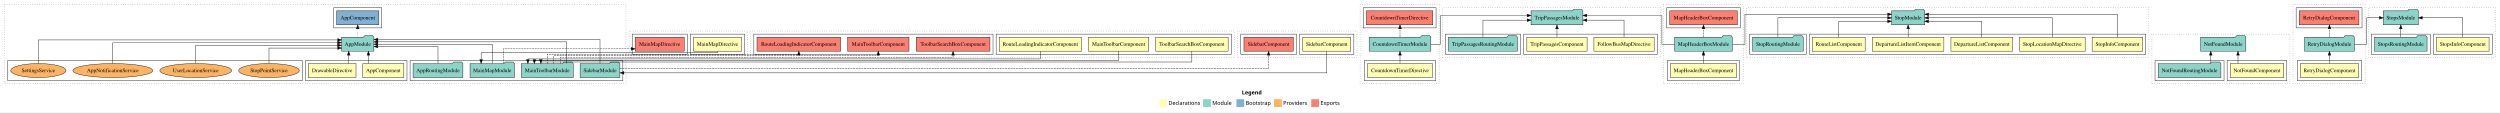
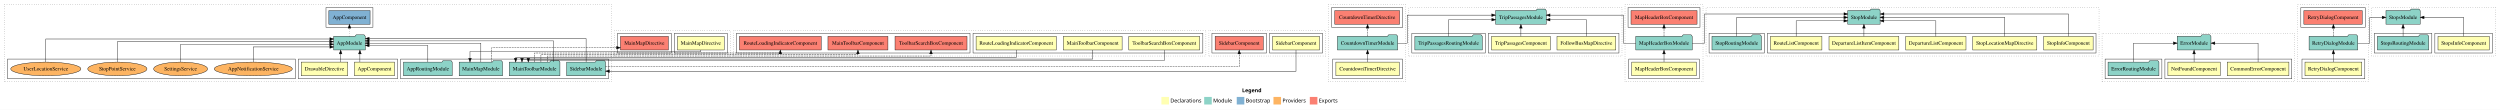
- <svg xmlns="http://www.w3.org/2000/svg" width="6450pt" height="290pt" viewBox="0.00 0.00 6450.00 290.00">
+ <svg xmlns="http://www.w3.org/2000/svg" width="6603pt" height="290pt" viewBox="0.00 0.00 6603.00 290.00">
  <g id="graph0" class="graph" transform="scale(1 1) rotate(0) translate(4 286)">
-     <polygon fill="#ffffff" stroke="transparent" points="-4,4 -4,-286 6446,-286 6446,4 -4,4" />
-     <text text-anchor="start" x="3200.009" y="-42.4" font-family="sans-serif" font-weight="bold" font-size="14.00" fill="#000000">Legend</text>
-     <polygon fill="#ffffb3" stroke="transparent" points="2987,-10 2987,-30 3007,-30 3007,-10 2987,-10" />
-     <text text-anchor="start" x="3010.629" y="-15.4" font-family="sans-serif" font-size="14.00" fill="#000000">  Declarations</text>
-     <polygon fill="#8dd3c7" stroke="transparent" points="3100,-10 3100,-30 3120,-30 3120,-10 3100,-10" />
-     <text text-anchor="start" x="3123.725" y="-15.4" font-family="sans-serif" font-size="14.00" fill="#000000">  Module</text>
-     <polygon fill="#80b1d3" stroke="transparent" points="3186,-10 3186,-30 3206,-30 3206,-10 3186,-10" />
-     <text text-anchor="start" x="3209.781" y="-15.4" font-family="sans-serif" font-size="14.00" fill="#000000">  Bootstrap</text>
-     <polygon fill="#fdb462" stroke="transparent" points="3283,-10 3283,-30 3303,-30 3303,-10 3283,-10" />
-     <text text-anchor="start" x="3306.673" y="-15.4" font-family="sans-serif" font-size="14.00" fill="#000000">  Providers</text>
-     <polygon fill="#fb8072" stroke="transparent" points="3379,-10 3379,-30 3399,-30 3399,-10 3379,-10" />
-     <text text-anchor="start" x="3402.726" y="-15.4" font-family="sans-serif" font-size="14.00" fill="#000000">  Exports</text>
+     <polygon fill="#ffffff" stroke="transparent" points="-4,4 -4,-286 6599,-286 6599,4 -4,4" />
+     <text text-anchor="start" x="3276.509" y="-42.4" font-family="sans-serif" font-weight="bold" font-size="14.00" fill="#000000">Legend</text>
+     <polygon fill="#ffffb3" stroke="transparent" points="3063.5,-10 3063.5,-30 3083.5,-30 3083.5,-10 3063.5,-10" />
+     <text text-anchor="start" x="3087.129" y="-15.4" font-family="sans-serif" font-size="14.00" fill="#000000">  Declarations</text>
+     <polygon fill="#8dd3c7" stroke="transparent" points="3176.5,-10 3176.5,-30 3196.5,-30 3196.5,-10 3176.5,-10" />
+     <text text-anchor="start" x="3200.225" y="-15.4" font-family="sans-serif" font-size="14.00" fill="#000000">  Module</text>
+     <polygon fill="#80b1d3" stroke="transparent" points="3262.5,-10 3262.5,-30 3282.5,-30 3282.5,-10 3262.5,-10" />
+     <text text-anchor="start" x="3286.281" y="-15.4" font-family="sans-serif" font-size="14.00" fill="#000000">  Bootstrap</text>
+     <polygon fill="#fdb462" stroke="transparent" points="3359.5,-10 3359.5,-30 3379.5,-30 3379.5,-10 3359.5,-10" />
+     <text text-anchor="start" x="3383.173" y="-15.4" font-family="sans-serif" font-size="14.00" fill="#000000">  Providers</text>
+     <polygon fill="#fb8072" stroke="transparent" points="3455.5,-10 3455.5,-30 3475.5,-30 3475.5,-10 3455.5,-10" />
+     <text text-anchor="start" x="3479.226" y="-15.4" font-family="sans-serif" font-size="14.00" fill="#000000">  Exports</text>
    <g id="clust1" class="cluster">
      <polygon fill="none" stroke="#000000" stroke-dasharray="1,5" points="8,-70 8,-274 1611,-274 1611,-70 8,-70" />
    </g>
    <g id="clust2" class="cluster">
      <polygon fill="none" stroke="#000000" points="784,-78 784,-130 1046,-130 1046,-78 784,-78" />
    </g>
    <g id="clust5" class="cluster">
      <polygon fill="none" stroke="#000000" points="1054,-78 1054,-130 1603,-130 1603,-78 1054,-78" />
    </g>
    <g id="clust7" class="cluster">
      <polygon fill="none" stroke="#000000" points="857,-214 857,-266 981,-266 981,-214 857,-214" />
    </g>
    <g id="clust8" class="cluster">
      <polygon fill="none" stroke="#000000" points="16,-78 16,-130 776,-130 776,-78 16,-78" />
    </g>
    <g id="clust15" class="cluster">
      <polygon fill="none" stroke="#000000" stroke-dasharray="1,5" points="3505,-70 3505,-274 3709,-274 3709,-70 3505,-70" />
    </g>
    <g id="clust16" class="cluster">
      <polygon fill="none" stroke="#000000" points="3516,-78 3516,-130 3700,-130 3700,-78 3516,-78" />
    </g>
    <g id="clust19" class="cluster">
      <polygon fill="none" stroke="#000000" points="3513,-214 3513,-266 3701,-266 3701,-214 3513,-214" />
    </g>
    <g id="clust22" class="cluster">
+       <polygon fill="none" stroke="#000000" stroke-dasharray="1,5" points="5548,-70 5548,-198 6057,-198 6057,-70 5548,-70" />
+     </g>
+     <g id="clust23" class="cluster">
+       <polygon fill="none" stroke="#000000" points="5714,-78 5714,-130 6049,-130 6049,-78 5714,-78" />
+     </g>
+     <g id="clust26" class="cluster">
+       <polygon fill="none" stroke="#000000" points="5556,-78 5556,-130 5706,-130 5706,-78 5556,-78" />
+     </g>
+     <g id="clust36" class="cluster">
      <polygon fill="none" stroke="#000000" stroke-dasharray="1,5" points="1619,-138 1619,-206 1925,-206 1925,-138 1619,-138" />
    </g>
-     <g id="clust23" class="cluster">
+     <g id="clust37" class="cluster">
      <polygon fill="none" stroke="#000000" points="1777,-146 1777,-198 1917,-198 1917,-146 1777,-146" />
    </g>
-     <g id="clust26" class="cluster">
+     <g id="clust40" class="cluster">
      <polygon fill="none" stroke="#000000" points="1627,-146 1627,-198 1769,-198 1769,-146 1627,-146" />
    </g>
-     <g id="clust29" class="cluster">
+     <g id="clust43" class="cluster">
      <polygon fill="none" stroke="#000000" stroke-dasharray="1,5" points="1933,-138 1933,-206 3181,-206 3181,-138 1933,-138" />
    </g>
-     <g id="clust30" class="cluster">
+     <g id="clust44" class="cluster">
      <polygon fill="none" stroke="#000000" points="2566,-146 2566,-198 3173,-198 3173,-146 2566,-146" />
    </g>
-     <g id="clust35" class="cluster">
+     <g id="clust49" class="cluster">
      <polygon fill="none" stroke="#000000" points="1941,-146 1941,-198 2558,-198 2558,-146 1941,-146" />
    </g>
-     <g id="clust38" class="cluster">
+     <g id="clust52" class="cluster">
      <polygon fill="none" stroke="#000000" stroke-dasharray="1,5" points="4288,-70 4288,-274 4494,-274 4494,-70 4288,-70" />
    </g>
-     <g id="clust39" class="cluster">
+     <g id="clust53" class="cluster">
      <polygon fill="none" stroke="#000000" points="4298,-78 4298,-130 4484,-130 4484,-78 4298,-78" />
    </g>
-     <g id="clust42" class="cluster">
+     <g id="clust56" class="cluster">
      <polygon fill="none" stroke="#000000" points="4296,-214 4296,-266 4486,-266 4486,-214 4296,-214" />
    </g>
-     <g id="clust45" class="cluster">
-       <polygon fill="none" stroke="#000000" stroke-dasharray="1,5" points="5548,-70 5548,-198 5904,-198 5904,-70 5548,-70" />
-     </g>
-     <g id="clust46" class="cluster">
-       <polygon fill="none" stroke="#000000" points="5742,-78 5742,-130 5896,-130 5896,-78 5742,-78" />
-     </g>
-     <g id="clust48" class="cluster">
-       <polygon fill="none" stroke="#000000" points="5556,-78 5556,-130 5734,-130 5734,-78 5556,-78" />
-     </g>
-     <g id="clust58" class="cluster">
-       <polygon fill="none" stroke="#000000" stroke-dasharray="1,5" points="5912,-70 5912,-274 6098,-274 6098,-70 5912,-70" />
-     </g>
    <g id="clust59" class="cluster">
-       <polygon fill="none" stroke="#000000" points="5923,-78 5923,-130 6089,-130 6089,-78 5923,-78" />
-     </g>
-     <g id="clust62" class="cluster">
-       <polygon fill="none" stroke="#000000" points="5920,-214 5920,-266 6090,-266 6090,-214 5920,-214" />
-     </g>
-     <g id="clust65" class="cluster">
+       <polygon fill="none" stroke="#000000" stroke-dasharray="1,5" points="6065,-70 6065,-274 6251,-274 6251,-70 6065,-70" />
+     </g>
+     <g id="clust60" class="cluster">
+       <polygon fill="none" stroke="#000000" points="6076,-78 6076,-130 6242,-130 6242,-78 6076,-78" />
+     </g>
+     <g id="clust63" class="cluster">
+       <polygon fill="none" stroke="#000000" points="6073,-214 6073,-266 6243,-266 6243,-214 6073,-214" />
+     </g>
+     <g id="clust66" class="cluster">
      <polygon fill="none" stroke="#000000" stroke-dasharray="1,5" points="3189,-138 3189,-206 3497,-206 3497,-138 3189,-138" />
    </g>
-     <g id="clust66" class="cluster">
+     <g id="clust67" class="cluster">
      <polygon fill="none" stroke="#000000" points="3349,-146 3349,-198 3489,-198 3489,-146 3349,-146" />
    </g>
-     <g id="clust69" class="cluster">
+     <g id="clust70" class="cluster">
      <polygon fill="none" stroke="#000000" points="3197,-146 3197,-198 3341,-198 3341,-146 3197,-146" />
    </g>
-     <g id="clust72" class="cluster">
+     <g id="clust73" class="cluster">
      <polygon fill="none" stroke="#000000" stroke-dasharray="1,5" points="4502,-138 4502,-266 5540,-266 5540,-138 4502,-138" />
    </g>
-     <g id="clust73" class="cluster">
+     <g id="clust74" class="cluster">
      <polygon fill="none" stroke="#000000" points="4664,-146 4664,-198 5532,-198 5532,-146 4664,-146" />
    </g>
-     <g id="clust79" class="cluster">
+     <g id="clust80" class="cluster">
      <polygon fill="none" stroke="#000000" points="4510,-146 4510,-198 4656,-198 4656,-146 4510,-146" />
    </g>
-     <g id="clust89" class="cluster">
-       <polygon fill="none" stroke="#000000" stroke-dasharray="1,5" points="6106,-138 6106,-266 6434,-266 6434,-138 6106,-138" />
-     </g>
    <g id="clust90" class="cluster">
-       <polygon fill="none" stroke="#000000" points="6274,-146 6274,-198 6426,-198 6426,-146 6274,-146" />
-     </g>
-     <g id="clust92" class="cluster">
-       <polygon fill="none" stroke="#000000" points="6114,-146 6114,-198 6266,-198 6266,-146 6114,-146" />
-     </g>
-     <g id="clust102" class="cluster">
+       <polygon fill="none" stroke="#000000" stroke-dasharray="1,5" points="6259,-138 6259,-266 6587,-266 6587,-138 6259,-138" />
+     </g>
+     <g id="clust91" class="cluster">
+       <polygon fill="none" stroke="#000000" points="6427,-146 6427,-198 6579,-198 6579,-146 6427,-146" />
+     </g>
+     <g id="clust93" class="cluster">
+       <polygon fill="none" stroke="#000000" points="6267,-146 6267,-198 6419,-198 6419,-146 6267,-146" />
+     </g>
+     <g id="clust103" class="cluster">
      <polygon fill="none" stroke="#000000" stroke-dasharray="1,5" points="3717,-138 3717,-266 4280,-266 4280,-138 3717,-138" />
    </g>
-     <g id="clust103" class="cluster">
+     <g id="clust104" class="cluster">
      <polygon fill="none" stroke="#000000" points="3927,-146 3927,-198 4272,-198 4272,-146 3927,-146" />
    </g>
-     <g id="clust106" class="cluster">
+     <g id="clust107" class="cluster">
      <polygon fill="none" stroke="#000000" points="3725,-146 3725,-198 3919,-198 3919,-146 3725,-146" />
    </g>
    <g id="node1" class="node">
      <polygon fill="#ffffb3" stroke="#000000" points="1037.94,-122 932.06,-122 932.06,-86 1037.94,-86 1037.94,-122" />
      <text text-anchor="middle" x="985" y="-99.8" font-family="Times,serif" font-size="14.00" fill="#000000">AppComponent</text>
    </g>
    <g id="node3" class="node">
      <polygon fill="#8dd3c7" stroke="#000000" points="960.657,-190 957.657,-194 936.657,-194 933.657,-190 877.343,-190 877.343,-154 960.657,-154 960.657,-190" />
      <text text-anchor="middle" x="919" y="-167.8" font-family="Times,serif" font-size="14.00" fill="#000000">AppModule</text>
    </g>
    <g id="edge1" class="edge">
      <path fill="none" stroke="#000000" d="M946.554,-122.223C946.554,-122.223 946.554,-143.727 946.554,-143.727" />
      <polygon fill="#000000" stroke="#000000" points="943.054,-143.727 946.554,-153.727 950.054,-143.727 943.054,-143.727" />
    </g>
    <g id="node2" class="node">
      <polygon fill="#ffffb3" stroke="#000000" points="914.492,-122 791.508,-122 791.508,-86 914.492,-86 914.492,-122" />
      <text text-anchor="middle" x="853" y="-99.8" font-family="Times,serif" font-size="14.00" fill="#000000">DrawableDirective</text>
    </g>
    <g id="edge2" class="edge">
      <path fill="none" stroke="#000000" d="M895.709,-122.223C895.709,-122.223 895.709,-143.727 895.709,-143.727" />
      <polygon fill="#000000" stroke="#000000" points="892.209,-143.727 895.709,-153.727 899.209,-143.727 892.209,-143.727" />
    </g>
    <g id="node8" class="node">
      <polygon fill="#80b1d3" stroke="#000000" points="973.439,-258 864.561,-258 864.561,-222 973.439,-222 973.439,-258" />
      <text text-anchor="middle" x="919" y="-235.8" font-family="Times,serif" font-size="14.00" fill="#000000">AppComponent </text>
    </g>
    <g id="edge7" class="edge">
      <path fill="none" stroke="#000000" stroke-dasharray="1,5" d="M919,-190.223C919,-190.223 919,-211.727 919,-211.727" />
      <polygon fill="#000000" stroke="#000000" points="915.5,-211.727 919,-221.727 922.5,-211.727 915.5,-211.727" />
    </g>
    <g id="node4" class="node">
      <polygon fill="#8dd3c7" stroke="#000000" points="1190.274,-122 1187.274,-126 1166.274,-126 1163.274,-122 1061.726,-122 1061.726,-86 1190.274,-86 1190.274,-122" />
      <text text-anchor="middle" x="1126" y="-99.8" font-family="Times,serif" font-size="14.00" fill="#000000">AppRoutingModule</text>
    </g>
    <g id="edge3" class="edge">
      <path fill="none" stroke="#000000" d="M1126,-122.267C1126,-140.555 1126,-166 1126,-166 1126,-166 970.889,-166 970.889,-166" />
      <polygon fill="#000000" stroke="#000000" points="970.89,-162.5 960.889,-166 970.889,-169.5 970.89,-162.5" />
    </g>
    <g id="node5" class="node">
      <polygon fill="#8dd3c7" stroke="#000000" points="1323.259,-122 1320.259,-126 1299.259,-126 1296.259,-122 1208.741,-122 1208.741,-86 1323.259,-86 1323.259,-122" />
      <text text-anchor="middle" x="1266" y="-99.8" font-family="Times,serif" font-size="14.00" fill="#000000">MainMapModule</text>
    </g>
    <g id="edge4" class="edge">
      <path fill="none" stroke="#000000" d="M1266,-122.223C1266,-142.365 1266,-172 1266,-172 1266,-172 970.856,-172 970.856,-172" />
      <polygon fill="#000000" stroke="#000000" points="970.856,-168.5 960.856,-172 970.856,-175.5 970.856,-168.5" />
    </g>
-     <g id="node17" class="node">
+     <g id="node21" class="node">
      <polygon fill="#fb8072" stroke="#000000" points="1761.292,-190 1634.708,-190 1634.708,-154 1761.292,-154 1761.292,-190" />
      <text text-anchor="middle" x="1698" y="-167.8" font-family="Times,serif" font-size="14.00" fill="#000000">MainMapDirective </text>
    </g>
-     <g id="edge15" class="edge">
+     <g id="edge18" class="edge">
      <path fill="none" stroke="#000000" stroke-dasharray="5,2" d="M1294.69,-122.027C1294.69,-138.398 1294.69,-160 1294.69,-160 1294.69,-160 1624.539,-160 1624.539,-160" />
      <polygon fill="#000000" stroke="#000000" points="1624.539,-163.5 1634.539,-160 1624.539,-156.5 1624.539,-163.5" />
    </g>
    <g id="node6" class="node">
      <polygon fill="#8dd3c7" stroke="#000000" points="1474.919,-122 1471.919,-126 1450.919,-126 1447.919,-122 1341.081,-122 1341.081,-86 1474.919,-86 1474.919,-122" />
      <text text-anchor="middle" x="1408" y="-99.8" font-family="Times,serif" font-size="14.00" fill="#000000">MainToolbarModule</text>
    </g>
    <g id="edge5" class="edge">
      <path fill="none" stroke="#000000" d="M1458.032,-122.292C1458.032,-144.206 1458.032,-178 1458.032,-178 1458.032,-178 970.848,-178 970.848,-178" />
      <polygon fill="#000000" stroke="#000000" points="970.848,-174.5 960.848,-178 970.848,-181.5 970.848,-174.5" />
    </g>
-     <g id="node21" class="node">
+     <g id="node25" class="node">
      <polygon fill="#fb8072" stroke="#000000" points="2341.201,-190 2182.799,-190 2182.799,-154 2341.201,-154 2341.201,-190" />
      <text text-anchor="middle" x="2262" y="-167.8" font-family="Times,serif" font-size="14.00" fill="#000000">MainToolbarComponent </text>
    </g>
-     <g id="edge19" class="edge">
+     <g id="edge22" class="edge">
      <path fill="none" stroke="#000000" stroke-dasharray="5,2" d="M1424.677,-122.11C1424.677,-131.897 1424.677,-142 1424.677,-142 1424.677,-142 2262,-142 2262,-142 2262,-142 2262,-143.857 2262,-143.857" />
      <polygon fill="#000000" stroke="#000000" points="2258.5,-143.857 2262,-153.857 2265.5,-143.857 2258.5,-143.857" />
    </g>
-     <g id="node22" class="node">
+     <g id="node26" class="node">
      <polygon fill="#fb8072" stroke="#000000" points="2164.964,-190 1949.036,-190 1949.036,-154 2164.964,-154 2164.964,-190" />
      <text text-anchor="middle" x="2057" y="-167.8" font-family="Times,serif" font-size="14.00" fill="#000000">RouteLoadingIndicatorComponent </text>
    </g>
-     <g id="edge20" class="edge">
+     <g id="edge23" class="edge">
      <path fill="none" stroke="#000000" stroke-dasharray="5,2" d="M1408,-122.055C1408,-133.439 1408,-146 1408,-146 1408,-146 2057,-146 2057,-146 2057,-146 2057,-146.794 2057,-146.794" />
      <polygon fill="#000000" stroke="#000000" points="2053.5,-143.942 2057,-153.942 2060.5,-143.942 2053.5,-143.942" />
    </g>
-     <g id="node23" class="node">
+     <g id="node27" class="node">
      <polygon fill="#fb8072" stroke="#000000" points="2550.075,-190 2359.925,-190 2359.925,-154 2550.075,-154 2550.075,-190" />
      <text text-anchor="middle" x="2455" y="-167.8" font-family="Times,serif" font-size="14.00" fill="#000000">ToolbarSearchBoxComponent </text>
    </g>
-     <g id="edge21" class="edge">
+     <g id="edge24" class="edge">
      <path fill="none" stroke="#000000" stroke-dasharray="5,2" d="M1441.354,-122.194C1441.354,-130.278 1441.354,-138 1441.354,-138 1441.354,-138 2455,-138 2455,-138 2455,-138 2455,-143.806 2455,-143.806" />
      <polygon fill="#000000" stroke="#000000" points="2451.5,-143.805 2455,-153.806 2458.5,-143.806 2451.5,-143.805" />
    </g>
    <g id="node7" class="node">
      <polygon fill="#8dd3c7" stroke="#000000" points="1595.313,-122 1592.313,-126 1571.313,-126 1568.313,-122 1492.687,-122 1492.687,-86 1595.313,-86 1595.313,-122" />
      <text text-anchor="middle" x="1544" y="-99.8" font-family="Times,serif" font-size="14.00" fill="#000000">SidebarModule</text>
    </g>
    <g id="edge6" class="edge">
      <path fill="none" stroke="#000000" d="M1544,-122.153C1544,-145.757 1544,-184 1544,-184 1544,-184 970.979,-184 970.979,-184" />
      <polygon fill="#000000" stroke="#000000" points="970.979,-180.5 960.979,-184 970.979,-187.5 970.979,-180.5" />
    </g>
-     <g id="node34" class="node">
+     <g id="node35" class="node">
      <polygon fill="#fb8072" stroke="#000000" points="3332.596,-190 3205.404,-190 3205.404,-154 3332.596,-154 3332.596,-190" />
      <text text-anchor="middle" x="3269" y="-167.8" font-family="Times,serif" font-size="14.00" fill="#000000">SidebarComponent </text>
    </g>
-     <g id="edge29" class="edge">
+     <g id="edge30" class="edge">
      <path fill="none" stroke="#000000" stroke-dasharray="5,2" d="M1595.158,-110C1881.134,-110 3269,-110 3269,-110 3269,-110 3269,-143.733 3269,-143.733" />
      <polygon fill="#000000" stroke="#000000" points="3265.5,-143.733 3269,-153.733 3272.5,-143.733 3265.5,-143.733" />
    </g>
    <g id="node9" class="node">
-       <ellipse fill="#fdb462" stroke="#000000" cx="287" cy="-104" rx="103.067" ry="18" />
-       <text text-anchor="middle" x="287" y="-99.8" font-family="Times,serif" font-size="14.00" fill="#000000">AppNotificationService</text>
+       <ellipse fill="#fdb462" stroke="#000000" cx="665" cy="-104" rx="103.067" ry="18" />
+       <text text-anchor="middle" x="665" y="-99.8" font-family="Times,serif" font-size="14.00" fill="#000000">AppNotificationService</text>
    </g>
    <g id="edge8" class="edge">
-       <path fill="none" stroke="#000000" d="M287,-122.169C287,-143.498 287,-176 287,-176 287,-176 867.043,-176 867.043,-176" />
-       <polygon fill="#000000" stroke="#000000" points="867.043,-179.5 877.043,-176 867.043,-172.5 867.043,-179.5" />
+       <path fill="none" stroke="#000000" d="M665,-122.034C665,-139.06 665,-162 665,-162 665,-162 867.341,-162 867.341,-162" />
+       <polygon fill="#000000" stroke="#000000" points="867.341,-165.5 877.341,-162 867.341,-158.5 867.341,-165.5" />
    </g>
    <g id="node10" class="node">
-       <ellipse fill="#fdb462" stroke="#000000" cx="95" cy="-104" rx="71.221" ry="18" />
-       <text text-anchor="middle" x="95" y="-99.8" font-family="Times,serif" font-size="14.00" fill="#000000">SettingsService</text>
+       <ellipse fill="#fdb462" stroke="#000000" cx="473" cy="-104" rx="71.221" ry="18" />
+       <text text-anchor="middle" x="473" y="-99.8" font-family="Times,serif" font-size="14.00" fill="#000000">SettingsService</text>
    </g>
    <g id="edge9" class="edge">
-       <path fill="none" stroke="#000000" d="M95,-122.323C95,-145.66 95,-183 95,-183 95,-183 867.289,-183 867.289,-183" />
-       <polygon fill="#000000" stroke="#000000" points="867.289,-186.5 877.289,-183 867.289,-179.5 867.289,-186.5" />
+       <path fill="none" stroke="#000000" d="M473,-122.106C473,-141.339 473,-169 473,-169 473,-169 867.041,-169 867.041,-169" />
+       <polygon fill="#000000" stroke="#000000" points="867.041,-172.5 877.041,-169 867.041,-165.5 867.041,-172.5" />
    </g>
    <g id="node11" class="node">
-       <ellipse fill="#fdb462" stroke="#000000" cx="690" cy="-104" rx="78.187" ry="18" />
-       <text text-anchor="middle" x="690" y="-99.8" font-family="Times,serif" font-size="14.00" fill="#000000">StopPointService</text>
+       <ellipse fill="#fdb462" stroke="#000000" cx="306" cy="-104" rx="78.187" ry="18" />
+       <text text-anchor="middle" x="306" y="-99.8" font-family="Times,serif" font-size="14.00" fill="#000000">StopPointService</text>
    </g>
    <g id="edge10" class="edge">
-       <path fill="none" stroke="#000000" d="M690,-122.034C690,-139.06 690,-162 690,-162 690,-162 867.264,-162 867.264,-162" />
-       <polygon fill="#000000" stroke="#000000" points="867.264,-165.5 877.264,-162 867.264,-158.5 867.264,-165.5" />
+       <path fill="none" stroke="#000000" d="M306,-122.169C306,-143.498 306,-176 306,-176 306,-176 866.866,-176 866.866,-176" />
+       <polygon fill="#000000" stroke="#000000" points="866.866,-179.5 876.866,-176 866.866,-172.5 866.866,-179.5" />
    </g>
    <g id="node12" class="node">
-       <ellipse fill="#fdb462" stroke="#000000" cx="501" cy="-104" rx="92.592" ry="18" />
-       <text text-anchor="middle" x="501" y="-99.8" font-family="Times,serif" font-size="14.00" fill="#000000">UserLocationService</text>
+       <ellipse fill="#fdb462" stroke="#000000" cx="117" cy="-104" rx="92.592" ry="18" />
+       <text text-anchor="middle" x="117" y="-99.8" font-family="Times,serif" font-size="14.00" fill="#000000">UserLocationService</text>
    </g>
    <g id="edge11" class="edge">
-       <path fill="none" stroke="#000000" d="M501,-122.106C501,-141.339 501,-169 501,-169 501,-169 867.007,-169 867.007,-169" />
-       <polygon fill="#000000" stroke="#000000" points="867.007,-172.5 877.007,-169 867.007,-165.5 867.007,-172.5" />
+       <path fill="none" stroke="#000000" d="M117,-122.323C117,-145.66 117,-183 117,-183 117,-183 867.29,-183 867.29,-183" />
+       <polygon fill="#000000" stroke="#000000" points="867.29,-186.5 877.29,-183 867.29,-179.5 867.29,-186.5" />
    </g>
    <g id="node13" class="node">
      <polygon fill="#ffffb3" stroke="#000000" points="3691.626,-122 3524.374,-122 3524.374,-86 3691.626,-86 3691.626,-122" />
      <text text-anchor="middle" x="3608" y="-99.8" font-family="Times,serif" font-size="14.00" fill="#000000">CountdownTimerDirective</text>
    </g>
    <g id="node14" class="node">
      <polygon fill="#8dd3c7" stroke="#000000" points="3687.593,-190 3684.593,-194 3663.593,-194 3660.593,-190 3528.407,-190 3528.407,-154 3687.593,-154 3687.593,-190" />
      <text text-anchor="middle" x="3608" y="-167.8" font-family="Times,serif" font-size="14.00" fill="#000000">CountdownTimerModule</text>
    </g>
    <g id="edge12" class="edge">
      <path fill="none" stroke="#000000" d="M3608,-122.223C3608,-122.223 3608,-143.727 3608,-143.727" />
      <polygon fill="#000000" stroke="#000000" points="3604.5,-143.727 3608,-153.727 3611.5,-143.727 3604.5,-143.727" />
    </g>
    <g id="node15" class="node">
      <polygon fill="#fb8072" stroke="#000000" points="3692.626,-258 3521.374,-258 3521.374,-222 3692.626,-222 3692.626,-258" />
      <text text-anchor="middle" x="3607" y="-235.8" font-family="Times,serif" font-size="14.00" fill="#000000">CountdownTimerDirective </text>
    </g>
    <g id="edge13" class="edge">
      <path fill="none" stroke="#000000" stroke-dasharray="5,2" d="M3608,-190.223C3608,-190.223 3608,-211.727 3608,-211.727" />
      <polygon fill="#000000" stroke="#000000" points="3604.5,-211.727 3608,-221.727 3611.5,-211.727 3604.5,-211.727" />
    </g>
-     <g id="node47" class="node">
+     <g id="node48" class="node">
      <polygon fill="#8dd3c7" stroke="#000000" points="4079.914,-258 4076.914,-262 4055.914,-262 4052.914,-258 3946.086,-258 3946.086,-222 4079.914,-222 4079.914,-258" />
      <text text-anchor="middle" x="4013" y="-235.8" font-family="Times,serif" font-size="14.00" fill="#000000">TripPassagesModule</text>
    </g>
-     <g id="edge42" class="edge">
+     <g id="edge43" class="edge">
      <path fill="none" stroke="#000000" d="M3687.583,-172C3702.042,-172 3712.648,-172 3712.648,-172 3712.648,-172 3712.648,-246 3712.648,-246 3712.648,-246 3935.969,-246 3935.969,-246" />
      <polygon fill="#000000" stroke="#000000" points="3935.969,-249.5 3945.969,-246 3935.969,-242.5 3935.969,-249.5" />
    </g>
    <g id="node16" class="node">
+       <polygon fill="#ffffb3" stroke="#000000" points="6041.485,-122 5878.515,-122 5878.515,-86 6041.485,-86 6041.485,-122" />
+       <text text-anchor="middle" x="5960" y="-99.8" font-family="Times,serif" font-size="14.00" fill="#000000">CommonErrorComponent</text>
+     </g>
+     <g id="node18" class="node">
+       <polygon fill="#8dd3c7" stroke="#000000" points="5835.584,-190 5832.584,-194 5811.584,-194 5808.584,-190 5746.416,-190 5746.416,-154 5835.584,-154 5835.584,-190" />
+       <text text-anchor="middle" x="5791" y="-167.8" font-family="Times,serif" font-size="14.00" fill="#000000">ErrorModule</text>
+     </g>
+     <g id="edge14" class="edge">
+       <path fill="none" stroke="#000000" d="M5960,-122.223C5960,-142.365 5960,-172 5960,-172 5960,-172 5845.845,-172 5845.845,-172" />
+       <polygon fill="#000000" stroke="#000000" points="5845.845,-168.5 5835.845,-172 5845.845,-175.5 5845.845,-168.5" />
+     </g>
+     <g id="node17" class="node">
+       <polygon fill="#ffffb3" stroke="#000000" points="5860.112,-122 5721.888,-122 5721.888,-86 5860.112,-86 5860.112,-122" />
+       <text text-anchor="middle" x="5791" y="-99.8" font-family="Times,serif" font-size="14.00" fill="#000000">NotFoundComponent</text>
+     </g>
+     <g id="edge15" class="edge">
+       <path fill="none" stroke="#000000" d="M5791,-122.223C5791,-122.223 5791,-143.727 5791,-143.727" />
+       <polygon fill="#000000" stroke="#000000" points="5787.5,-143.727 5791,-153.727 5794.5,-143.727 5787.5,-143.727" />
+     </g>
+     <g id="node19" class="node">
+       <polygon fill="#8dd3c7" stroke="#000000" points="5698.202,-122 5695.202,-126 5674.202,-126 5671.202,-122 5563.798,-122 5563.798,-86 5698.202,-86 5698.202,-122" />
+       <text text-anchor="middle" x="5631" y="-99.8" font-family="Times,serif" font-size="14.00" fill="#000000">ErrorRoutingModule</text>
+     </g>
+     <g id="edge16" class="edge">
+       <path fill="none" stroke="#000000" d="M5631,-122.223C5631,-142.365 5631,-172 5631,-172 5631,-172 5736.431,-172 5736.431,-172" />
+       <polygon fill="#000000" stroke="#000000" points="5736.431,-175.5 5746.431,-172 5736.431,-168.5 5736.431,-175.5" />
+     </g>
+     <g id="node20" class="node">
      <polygon fill="#ffffb3" stroke="#000000" points="1908.792,-190 1785.208,-190 1785.208,-154 1908.792,-154 1908.792,-190" />
      <text text-anchor="middle" x="1847" y="-167.8" font-family="Times,serif" font-size="14.00" fill="#000000">MainMapDirective</text>
    </g>
-     <g id="edge14" class="edge">
+     <g id="edge17" class="edge">
      <path fill="none" stroke="#000000" d="M1847,-153.832C1847,-151.552 1847,-150 1847,-150 1847,-150 1237.31,-150 1237.31,-150 1237.31,-150 1237.31,-132.18 1237.31,-132.18" />
      <polygon fill="#000000" stroke="#000000" points="1240.81,-132.18 1237.31,-122.18 1233.81,-132.18 1240.81,-132.18" />
    </g>
-     <g id="node18" class="node">
+     <g id="node22" class="node">
      <polygon fill="#ffffb3" stroke="#000000" points="2959.701,-190 2804.299,-190 2804.299,-154 2959.701,-154 2959.701,-190" />
      <text text-anchor="middle" x="2882" y="-167.8" font-family="Times,serif" font-size="14.00" fill="#000000">MainToolbarComponent</text>
    </g>
-     <g id="edge16" class="edge">
+     <g id="edge19" class="edge">
      <path fill="none" stroke="#000000" d="M2882,-153.945C2882,-142.561 2882,-130 2882,-130 2882,-130 1374.646,-130 1374.646,-130 1374.646,-130 1374.646,-129.206 1374.646,-129.206" />
      <polygon fill="#000000" stroke="#000000" points="1378.146,-132.058 1374.646,-122.058 1371.146,-132.058 1378.146,-132.058" />
    </g>
-     <g id="node19" class="node">
+     <g id="node23" class="node">
      <polygon fill="#ffffb3" stroke="#000000" points="2785.964,-190 2574.036,-190 2574.036,-154 2785.964,-154 2785.964,-190" />
      <text text-anchor="middle" x="2680" y="-167.8" font-family="Times,serif" font-size="14.00" fill="#000000">RouteLoadingIndicatorComponent</text>
    </g>
-     <g id="edge17" class="edge">
+     <g id="edge20" class="edge">
      <path fill="none" stroke="#000000" d="M2680,-153.89C2680,-144.103 2680,-134 2680,-134 2680,-134 1357.968,-134 1357.968,-134 1357.968,-134 1357.968,-132.143 1357.968,-132.143" />
      <polygon fill="#000000" stroke="#000000" points="1361.468,-132.143 1357.968,-122.143 1354.468,-132.143 1361.468,-132.143" />
    </g>
-     <g id="node20" class="node">
+     <g id="node24" class="node">
      <polygon fill="#ffffb3" stroke="#000000" points="3164.574,-190 2977.426,-190 2977.426,-154 3164.574,-154 3164.574,-190" />
      <text text-anchor="middle" x="3071" y="-167.8" font-family="Times,serif" font-size="14.00" fill="#000000">ToolbarSearchBoxComponent</text>
    </g>
-     <g id="edge18" class="edge">
+     <g id="edge21" class="edge">
      <path fill="none" stroke="#000000" d="M3071,-153.82C3071,-140.962 3071,-126 3071,-126 3071,-126 1391.323,-126 1391.323,-126 1391.323,-126 1391.323,-125.617 1391.323,-125.617" />
      <polygon fill="#000000" stroke="#000000" points="1394.823,-132.168 1391.323,-122.168 1387.823,-132.168 1394.823,-132.168" />
    </g>
-     <g id="node24" class="node">
+     <g id="node28" class="node">
      <polygon fill="#ffffb3" stroke="#000000" points="4476.239,-122 4305.761,-122 4305.761,-86 4476.239,-86 4476.239,-122" />
      <text text-anchor="middle" x="4391" y="-99.8" font-family="Times,serif" font-size="14.00" fill="#000000">MapHeaderBoxComponent</text>
    </g>
-     <g id="node25" class="node">
+     <g id="node29" class="node">
      <polygon fill="#8dd3c7" stroke="#000000" points="4465.457,-190 4462.457,-194 4441.457,-194 4438.457,-190 4316.543,-190 4316.543,-154 4465.457,-154 4465.457,-190" />
      <text text-anchor="middle" x="4391" y="-167.8" font-family="Times,serif" font-size="14.00" fill="#000000">MapHeaderBoxModule</text>
    </g>
-     <g id="edge22" class="edge">
+     <g id="edge25" class="edge">
      <path fill="none" stroke="#000000" d="M4391,-122.223C4391,-122.223 4391,-143.727 4391,-143.727" />
      <polygon fill="#000000" stroke="#000000" points="4387.5,-143.727 4391,-153.727 4394.5,-143.727 4387.5,-143.727" />
    </g>
-     <g id="node26" class="node">
+     <g id="node30" class="node">
      <polygon fill="#fb8072" stroke="#000000" points="4478.239,-258 4303.761,-258 4303.761,-222 4478.239,-222 4478.239,-258" />
      <text text-anchor="middle" x="4391" y="-235.8" font-family="Times,serif" font-size="14.00" fill="#000000">MapHeaderBoxComponent </text>
    </g>
-     <g id="edge23" class="edge">
+     <g id="edge26" class="edge">
      <path fill="none" stroke="#000000" stroke-dasharray="5,2" d="M4391,-190.223C4391,-190.223 4391,-211.727 4391,-211.727" />
      <polygon fill="#000000" stroke="#000000" points="4387.5,-211.727 4391,-221.727 4394.5,-211.727 4387.5,-211.727" />
    </g>
-     <g id="node40" class="node">
+     <g id="node41" class="node">
      <polygon fill="#8dd3c7" stroke="#000000" points="4961.723,-258 4958.723,-262 4937.723,-262 4934.723,-258 4876.277,-258 4876.277,-222 4961.723,-222 4961.723,-258" />
      <text text-anchor="middle" x="4919" y="-235.8" font-family="Times,serif" font-size="14.00" fill="#000000">StopModule</text>
    </g>
-     <g id="edge35" class="edge">
+     <g id="edge36" class="edge">
      <path fill="none" stroke="#000000" d="M4465.588,-172C4483.705,-172 4497.975,-172 4497.975,-172 4497.975,-172 4497.975,-249 4497.975,-249 4497.975,-249 4866.313,-249 4866.313,-249" />
      <polygon fill="#000000" stroke="#000000" points="4866.313,-252.5 4876.313,-249 4866.313,-245.5 4866.313,-252.5" />
    </g>
-     <g id="edge43" class="edge">
+     <g id="edge44" class="edge">
      <path fill="none" stroke="#000000" d="M4316.503,-172C4298.2,-172 4283.739,-172 4283.739,-172 4283.739,-172 4283.739,-246 4283.739,-246 4283.739,-246 4089.924,-246 4089.924,-246" />
      <polygon fill="#000000" stroke="#000000" points="4089.924,-242.5 4079.924,-246 4089.924,-249.5 4089.924,-242.5" />
    </g>
-     <g id="node27" class="node">
-       <polygon fill="#ffffb3" stroke="#000000" points="5888.112,-122 5749.888,-122 5749.888,-86 5888.112,-86 5888.112,-122" />
-       <text text-anchor="middle" x="5819" y="-99.8" font-family="Times,serif" font-size="14.00" fill="#000000">NotFoundComponent</text>
-     </g>
-     <g id="node28" class="node">
-       <polygon fill="#8dd3c7" stroke="#000000" points="5790.33,-190 5787.33,-194 5766.33,-194 5763.33,-190 5673.67,-190 5673.67,-154 5790.33,-154 5790.33,-190" />
-       <text text-anchor="middle" x="5732" y="-167.8" font-family="Times,serif" font-size="14.00" fill="#000000">NotFoundModule</text>
-     </g>
-     <g id="edge24" class="edge">
-       <path fill="none" stroke="#000000" d="M5770.054,-122.223C5770.054,-122.223 5770.054,-143.727 5770.054,-143.727" />
-       <polygon fill="#000000" stroke="#000000" points="5766.554,-143.727 5770.054,-153.727 5773.554,-143.727 5766.554,-143.727" />
-     </g>
-     <g id="node29" class="node">
-       <polygon fill="#8dd3c7" stroke="#000000" points="5725.948,-122 5722.948,-126 5701.948,-126 5698.948,-122 5564.052,-122 5564.052,-86 5725.948,-86 5725.948,-122" />
-       <text text-anchor="middle" x="5645" y="-99.8" font-family="Times,serif" font-size="14.00" fill="#000000">NotFoundRoutingModule</text>
-     </g>
-     <g id="edge25" class="edge">
-       <path fill="none" stroke="#000000" d="M5699.779,-122.223C5699.779,-122.223 5699.779,-143.727 5699.779,-143.727" />
-       <polygon fill="#000000" stroke="#000000" points="5696.279,-143.727 5699.779,-153.727 5703.279,-143.727 5696.279,-143.727" />
-     </g>
-     <g id="node30" class="node">
-       <polygon fill="#ffffb3" stroke="#000000" points="6081.038,-122 5930.962,-122 5930.962,-86 6081.038,-86 6081.038,-122" />
-       <text text-anchor="middle" x="6006" y="-99.8" font-family="Times,serif" font-size="14.00" fill="#000000">RetryDialogComponent</text>
-     </g>
    <g id="node31" class="node">
-       <polygon fill="#8dd3c7" stroke="#000000" points="6070.255,-190 6067.255,-194 6046.255,-194 6043.255,-190 5941.745,-190 5941.745,-154 6070.255,-154 6070.255,-190" />
-       <text text-anchor="middle" x="6006" y="-167.8" font-family="Times,serif" font-size="14.00" fill="#000000">RetryDialogModule</text>
-     </g>
-     <g id="edge26" class="edge">
-       <path fill="none" stroke="#000000" d="M6006,-122.223C6006,-122.223 6006,-143.727 6006,-143.727" />
-       <polygon fill="#000000" stroke="#000000" points="6002.5,-143.727 6006,-153.727 6009.5,-143.727 6002.5,-143.727" />
+       <polygon fill="#ffffb3" stroke="#000000" points="6234.038,-122 6083.962,-122 6083.962,-86 6234.038,-86 6234.038,-122" />
+       <text text-anchor="middle" x="6159" y="-99.8" font-family="Times,serif" font-size="14.00" fill="#000000">RetryDialogComponent</text>
    </g>
    <g id="node32" class="node">
-       <polygon fill="#fb8072" stroke="#000000" points="6082.037,-258 5927.963,-258 5927.963,-222 6082.037,-222 6082.037,-258" />
-       <text text-anchor="middle" x="6005" y="-235.8" font-family="Times,serif" font-size="14.00" fill="#000000">RetryDialogComponent </text>
+       <polygon fill="#8dd3c7" stroke="#000000" points="6223.255,-190 6220.255,-194 6199.255,-194 6196.255,-190 6094.745,-190 6094.745,-154 6223.255,-154 6223.255,-190" />
+       <text text-anchor="middle" x="6159" y="-167.8" font-family="Times,serif" font-size="14.00" fill="#000000">RetryDialogModule</text>
    </g>
    <g id="edge27" class="edge">
-       <path fill="none" stroke="#000000" stroke-dasharray="5,2" d="M6006,-190.223C6006,-190.223 6006,-211.727 6006,-211.727" />
-       <polygon fill="#000000" stroke="#000000" points="6002.5,-211.727 6006,-221.727 6009.5,-211.727 6002.5,-211.727" />
-     </g>
-     <g id="node43" class="node">
-       <polygon fill="#8dd3c7" stroke="#000000" points="6235.168,-258 6232.168,-262 6211.168,-262 6208.168,-258 6144.832,-258 6144.832,-222 6235.168,-222 6235.168,-258" />
-       <text text-anchor="middle" x="6190" y="-235.8" font-family="Times,serif" font-size="14.00" fill="#000000">StopsModule</text>
-     </g>
-     <g id="edge38" class="edge">
-       <path fill="none" stroke="#000000" d="M6070.342,-172C6087.841,-172 6102.063,-172 6102.063,-172 6102.063,-172 6102.063,-240 6102.063,-240 6102.063,-240 6134.743,-240 6134.743,-240" />
-       <polygon fill="#000000" stroke="#000000" points="6134.743,-243.5 6144.743,-240 6134.743,-236.5 6134.743,-243.5" />
+       <path fill="none" stroke="#000000" d="M6159,-122.223C6159,-122.223 6159,-143.727 6159,-143.727" />
+       <polygon fill="#000000" stroke="#000000" points="6155.5,-143.727 6159,-153.727 6162.5,-143.727 6155.5,-143.727" />
    </g>
    <g id="node33" class="node">
+       <polygon fill="#fb8072" stroke="#000000" points="6235.037,-258 6080.963,-258 6080.963,-222 6235.037,-222 6235.037,-258" />
+       <text text-anchor="middle" x="6158" y="-235.8" font-family="Times,serif" font-size="14.00" fill="#000000">RetryDialogComponent </text>
+     </g>
+     <g id="edge28" class="edge">
+       <path fill="none" stroke="#000000" stroke-dasharray="5,2" d="M6159,-190.223C6159,-190.223 6159,-211.727 6159,-211.727" />
+       <polygon fill="#000000" stroke="#000000" points="6155.5,-211.727 6159,-221.727 6162.5,-211.727 6155.5,-211.727" />
+     </g>
+     <g id="node44" class="node">
+       <polygon fill="#8dd3c7" stroke="#000000" points="6388.168,-258 6385.168,-262 6364.168,-262 6361.168,-258 6297.832,-258 6297.832,-222 6388.168,-222 6388.168,-258" />
+       <text text-anchor="middle" x="6343" y="-235.8" font-family="Times,serif" font-size="14.00" fill="#000000">StopsModule</text>
+     </g>
+     <g id="edge39" class="edge">
+       <path fill="none" stroke="#000000" d="M6223.342,-172C6240.841,-172 6255.063,-172 6255.063,-172 6255.063,-172 6255.063,-240 6255.063,-240 6255.063,-240 6287.743,-240 6287.743,-240" />
+       <polygon fill="#000000" stroke="#000000" points="6287.743,-243.5 6297.743,-240 6287.743,-236.5 6287.743,-243.5" />
+     </g>
+     <g id="node34" class="node">
      <polygon fill="#ffffb3" stroke="#000000" points="3481.095,-190 3356.905,-190 3356.905,-154 3481.095,-154 3481.095,-190" />
      <text text-anchor="middle" x="3419" y="-167.8" font-family="Times,serif" font-size="14.00" fill="#000000">SidebarComponent</text>
    </g>
-     <g id="edge28" class="edge">
+     <g id="edge29" class="edge">
      <path fill="none" stroke="#000000" d="M3419,-153.708C3419,-131.794 3419,-98 3419,-98 3419,-98 1605.614,-98 1605.614,-98" />
      <polygon fill="#000000" stroke="#000000" points="1605.614,-94.5 1595.614,-98 1605.614,-101.5 1605.614,-94.5" />
    </g>
-     <g id="node35" class="node">
+     <g id="node36" class="node">
      <polygon fill="#ffffb3" stroke="#000000" points="5188.573,-190 5029.427,-190 5029.427,-154 5188.573,-154 5188.573,-190" />
      <text text-anchor="middle" x="5109" y="-167.8" font-family="Times,serif" font-size="14.00" fill="#000000">DepartureListComponent</text>
    </g>
-     <g id="edge30" class="edge">
+     <g id="edge31" class="edge">
      <path fill="none" stroke="#000000" d="M5109,-190.023C5109,-207.373 5109,-231 5109,-231 5109,-231 4971.64,-231 4971.64,-231" />
      <polygon fill="#000000" stroke="#000000" points="4971.64,-227.5 4961.64,-231 4971.64,-234.5 4971.64,-227.5" />
    </g>
-     <g id="node36" class="node">
+     <g id="node37" class="node">
      <polygon fill="#ffffb3" stroke="#000000" points="5011.23,-190 4826.77,-190 4826.77,-154 5011.23,-154 5011.23,-190" />
      <text text-anchor="middle" x="4919" y="-167.8" font-family="Times,serif" font-size="14.00" fill="#000000">DepartureListItemComponent</text>
    </g>
-     <g id="edge31" class="edge">
+     <g id="edge32" class="edge">
      <path fill="none" stroke="#000000" d="M4919,-190.223C4919,-190.223 4919,-211.727 4919,-211.727" />
      <polygon fill="#000000" stroke="#000000" points="4915.5,-211.727 4919,-221.727 4922.5,-211.727 4915.5,-211.727" />
    </g>
-     <g id="node37" class="node">
+     <g id="node38" class="node">
      <polygon fill="#ffffb3" stroke="#000000" points="4808.053,-190 4671.947,-190 4671.947,-154 4808.053,-154 4808.053,-190" />
      <text text-anchor="middle" x="4740" y="-167.8" font-family="Times,serif" font-size="14.00" fill="#000000">RouteListComponent</text>
    </g>
-     <g id="edge32" class="edge">
+     <g id="edge33" class="edge">
      <path fill="none" stroke="#000000" d="M4740,-190.023C4740,-207.373 4740,-231 4740,-231 4740,-231 4866.125,-231 4866.125,-231" />
      <polygon fill="#000000" stroke="#000000" points="4866.125,-234.5 4876.125,-231 4866.125,-227.5 4866.125,-234.5" />
    </g>
-     <g id="node38" class="node">
+     <g id="node39" class="node">
      <polygon fill="#ffffb3" stroke="#000000" points="5524.327,-190 5393.673,-190 5393.673,-154 5524.327,-154 5524.327,-190" />
      <text text-anchor="middle" x="5459" y="-167.8" font-family="Times,serif" font-size="14.00" fill="#000000">StopInfoComponent</text>
    </g>
-     <g id="edge33" class="edge">
+     <g id="edge34" class="edge">
      <path fill="none" stroke="#000000" d="M5459,-190.248C5459,-213.018 5459,-249 5459,-249 5459,-249 4971.824,-249 4971.824,-249" />
      <polygon fill="#000000" stroke="#000000" points="4971.824,-245.5 4961.824,-249 4971.824,-252.5 4971.824,-245.5" />
    </g>
-     <g id="node39" class="node">
+     <g id="node40" class="node">
      <polygon fill="#ffffb3" stroke="#000000" points="5375.678,-190 5206.322,-190 5206.322,-154 5375.678,-154 5375.678,-190" />
      <text text-anchor="middle" x="5291" y="-167.8" font-family="Times,serif" font-size="14.00" fill="#000000">StopLocationMapDirective</text>
    </g>
-     <g id="edge34" class="edge">
+     <g id="edge35" class="edge">
      <path fill="none" stroke="#000000" d="M5291,-190.223C5291,-210.365 5291,-240 5291,-240 5291,-240 4971.673,-240 4971.673,-240" />
      <polygon fill="#000000" stroke="#000000" points="4971.673,-236.5 4961.673,-240 4971.673,-243.5 4971.673,-236.5" />
    </g>
-     <g id="node41" class="node">
+     <g id="node42" class="node">
      <polygon fill="#8dd3c7" stroke="#000000" points="4648.341,-190 4645.341,-194 4624.341,-194 4621.341,-190 4517.659,-190 4517.659,-154 4648.341,-154 4648.341,-190" />
      <text text-anchor="middle" x="4583" y="-167.8" font-family="Times,serif" font-size="14.00" fill="#000000">StopRoutingModule</text>
    </g>
-     <g id="edge36" class="edge">
+     <g id="edge37" class="edge">
      <path fill="none" stroke="#000000" d="M4583,-190.223C4583,-210.365 4583,-240 4583,-240 4583,-240 4866.104,-240 4866.104,-240" />
      <polygon fill="#000000" stroke="#000000" points="4866.104,-243.5 4876.104,-240 4866.104,-236.5 4866.104,-243.5" />
    </g>
-     <g id="node42" class="node">
-       <polygon fill="#ffffb3" stroke="#000000" points="6417.772,-190 6282.228,-190 6282.228,-154 6417.772,-154 6417.772,-190" />
-       <text text-anchor="middle" x="6350" y="-167.8" font-family="Times,serif" font-size="14.00" fill="#000000">StopsInfoComponent</text>
-     </g>
-     <g id="edge37" class="edge">
-       <path fill="none" stroke="#000000" d="M6350,-190.223C6350,-210.365 6350,-240 6350,-240 6350,-240 6245.422,-240 6245.422,-240" />
-       <polygon fill="#000000" stroke="#000000" points="6245.422,-236.5 6235.422,-240 6245.422,-243.5 6245.422,-236.5" />
-     </g>
-     <g id="node44" class="node">
-       <polygon fill="#8dd3c7" stroke="#000000" points="6257.786,-190 6254.786,-194 6233.786,-194 6230.786,-190 6122.214,-190 6122.214,-154 6257.786,-154 6257.786,-190" />
-       <text text-anchor="middle" x="6190" y="-167.8" font-family="Times,serif" font-size="14.00" fill="#000000">StopsRoutingModule</text>
-     </g>
-     <g id="edge39" class="edge">
-       <path fill="none" stroke="#000000" d="M6190,-190.223C6190,-190.223 6190,-211.727 6190,-211.727" />
-       <polygon fill="#000000" stroke="#000000" points="6186.5,-211.727 6190,-221.727 6193.5,-211.727 6186.5,-211.727" />
+     <g id="node43" class="node">
+       <polygon fill="#ffffb3" stroke="#000000" points="6570.772,-190 6435.228,-190 6435.228,-154 6570.772,-154 6570.772,-190" />
+       <text text-anchor="middle" x="6503" y="-167.8" font-family="Times,serif" font-size="14.00" fill="#000000">StopsInfoComponent</text>
+     </g>
+     <g id="edge38" class="edge">
+       <path fill="none" stroke="#000000" d="M6503,-190.223C6503,-210.365 6503,-240 6503,-240 6503,-240 6398.422,-240 6398.422,-240" />
+       <polygon fill="#000000" stroke="#000000" points="6398.422,-236.5 6388.422,-240 6398.422,-243.5 6398.422,-236.5" />
    </g>
    <g id="node45" class="node">
+       <polygon fill="#8dd3c7" stroke="#000000" points="6410.786,-190 6407.786,-194 6386.786,-194 6383.786,-190 6275.214,-190 6275.214,-154 6410.786,-154 6410.786,-190" />
+       <text text-anchor="middle" x="6343" y="-167.8" font-family="Times,serif" font-size="14.00" fill="#000000">StopsRoutingModule</text>
+     </g>
+     <g id="edge40" class="edge">
+       <path fill="none" stroke="#000000" d="M6343,-190.223C6343,-190.223 6343,-211.727 6343,-211.727" />
+       <polygon fill="#000000" stroke="#000000" points="6339.5,-211.727 6343,-221.727 6346.5,-211.727 6339.5,-211.727" />
+     </g>
+     <g id="node46" class="node">
      <polygon fill="#ffffb3" stroke="#000000" points="4263.694,-190 4108.306,-190 4108.306,-154 4263.694,-154 4263.694,-190" />
      <text text-anchor="middle" x="4186" y="-167.8" font-family="Times,serif" font-size="14.00" fill="#000000">FollowBusMapDirective</text>
    </g>
-     <g id="edge40" class="edge">
+     <g id="edge41" class="edge">
      <path fill="none" stroke="#000000" d="M4186,-190.267C4186,-208.555 4186,-234 4186,-234 4186,-234 4089.886,-234 4089.886,-234" />
      <polygon fill="#000000" stroke="#000000" points="4089.886,-230.5 4079.886,-234 4089.886,-237.5 4089.886,-230.5" />
    </g>
-     <g id="node46" class="node">
+     <g id="node47" class="node">
      <polygon fill="#ffffb3" stroke="#000000" points="4090.697,-190 3935.303,-190 3935.303,-154 4090.697,-154 4090.697,-190" />
      <text text-anchor="middle" x="4013" y="-167.8" font-family="Times,serif" font-size="14.00" fill="#000000">TripPassagesComponent</text>
    </g>
-     <g id="edge41" class="edge">
+     <g id="edge42" class="edge">
      <path fill="none" stroke="#000000" d="M4013,-190.223C4013,-190.223 4013,-211.727 4013,-211.727" />
      <polygon fill="#000000" stroke="#000000" points="4009.5,-211.727 4013,-221.727 4016.5,-211.727 4009.5,-211.727" />
    </g>
-     <g id="node48" class="node">
+     <g id="node49" class="node">
      <polygon fill="#8dd3c7" stroke="#000000" points="3911.032,-190 3908.032,-194 3887.032,-194 3884.032,-190 3732.968,-190 3732.968,-154 3911.032,-154 3911.032,-190" />
      <text text-anchor="middle" x="3822" y="-167.8" font-family="Times,serif" font-size="14.00" fill="#000000">TripPassagesRoutingModule</text>
    </g>
-     <g id="edge44" class="edge">
+     <g id="edge45" class="edge">
      <path fill="none" stroke="#000000" d="M3822,-190.267C3822,-208.555 3822,-234 3822,-234 3822,-234 3936.198,-234 3936.198,-234" />
      <polygon fill="#000000" stroke="#000000" points="3936.198,-237.5 3946.198,-234 3936.197,-230.5 3936.198,-237.5" />
    </g>
  </g>
</svg>
